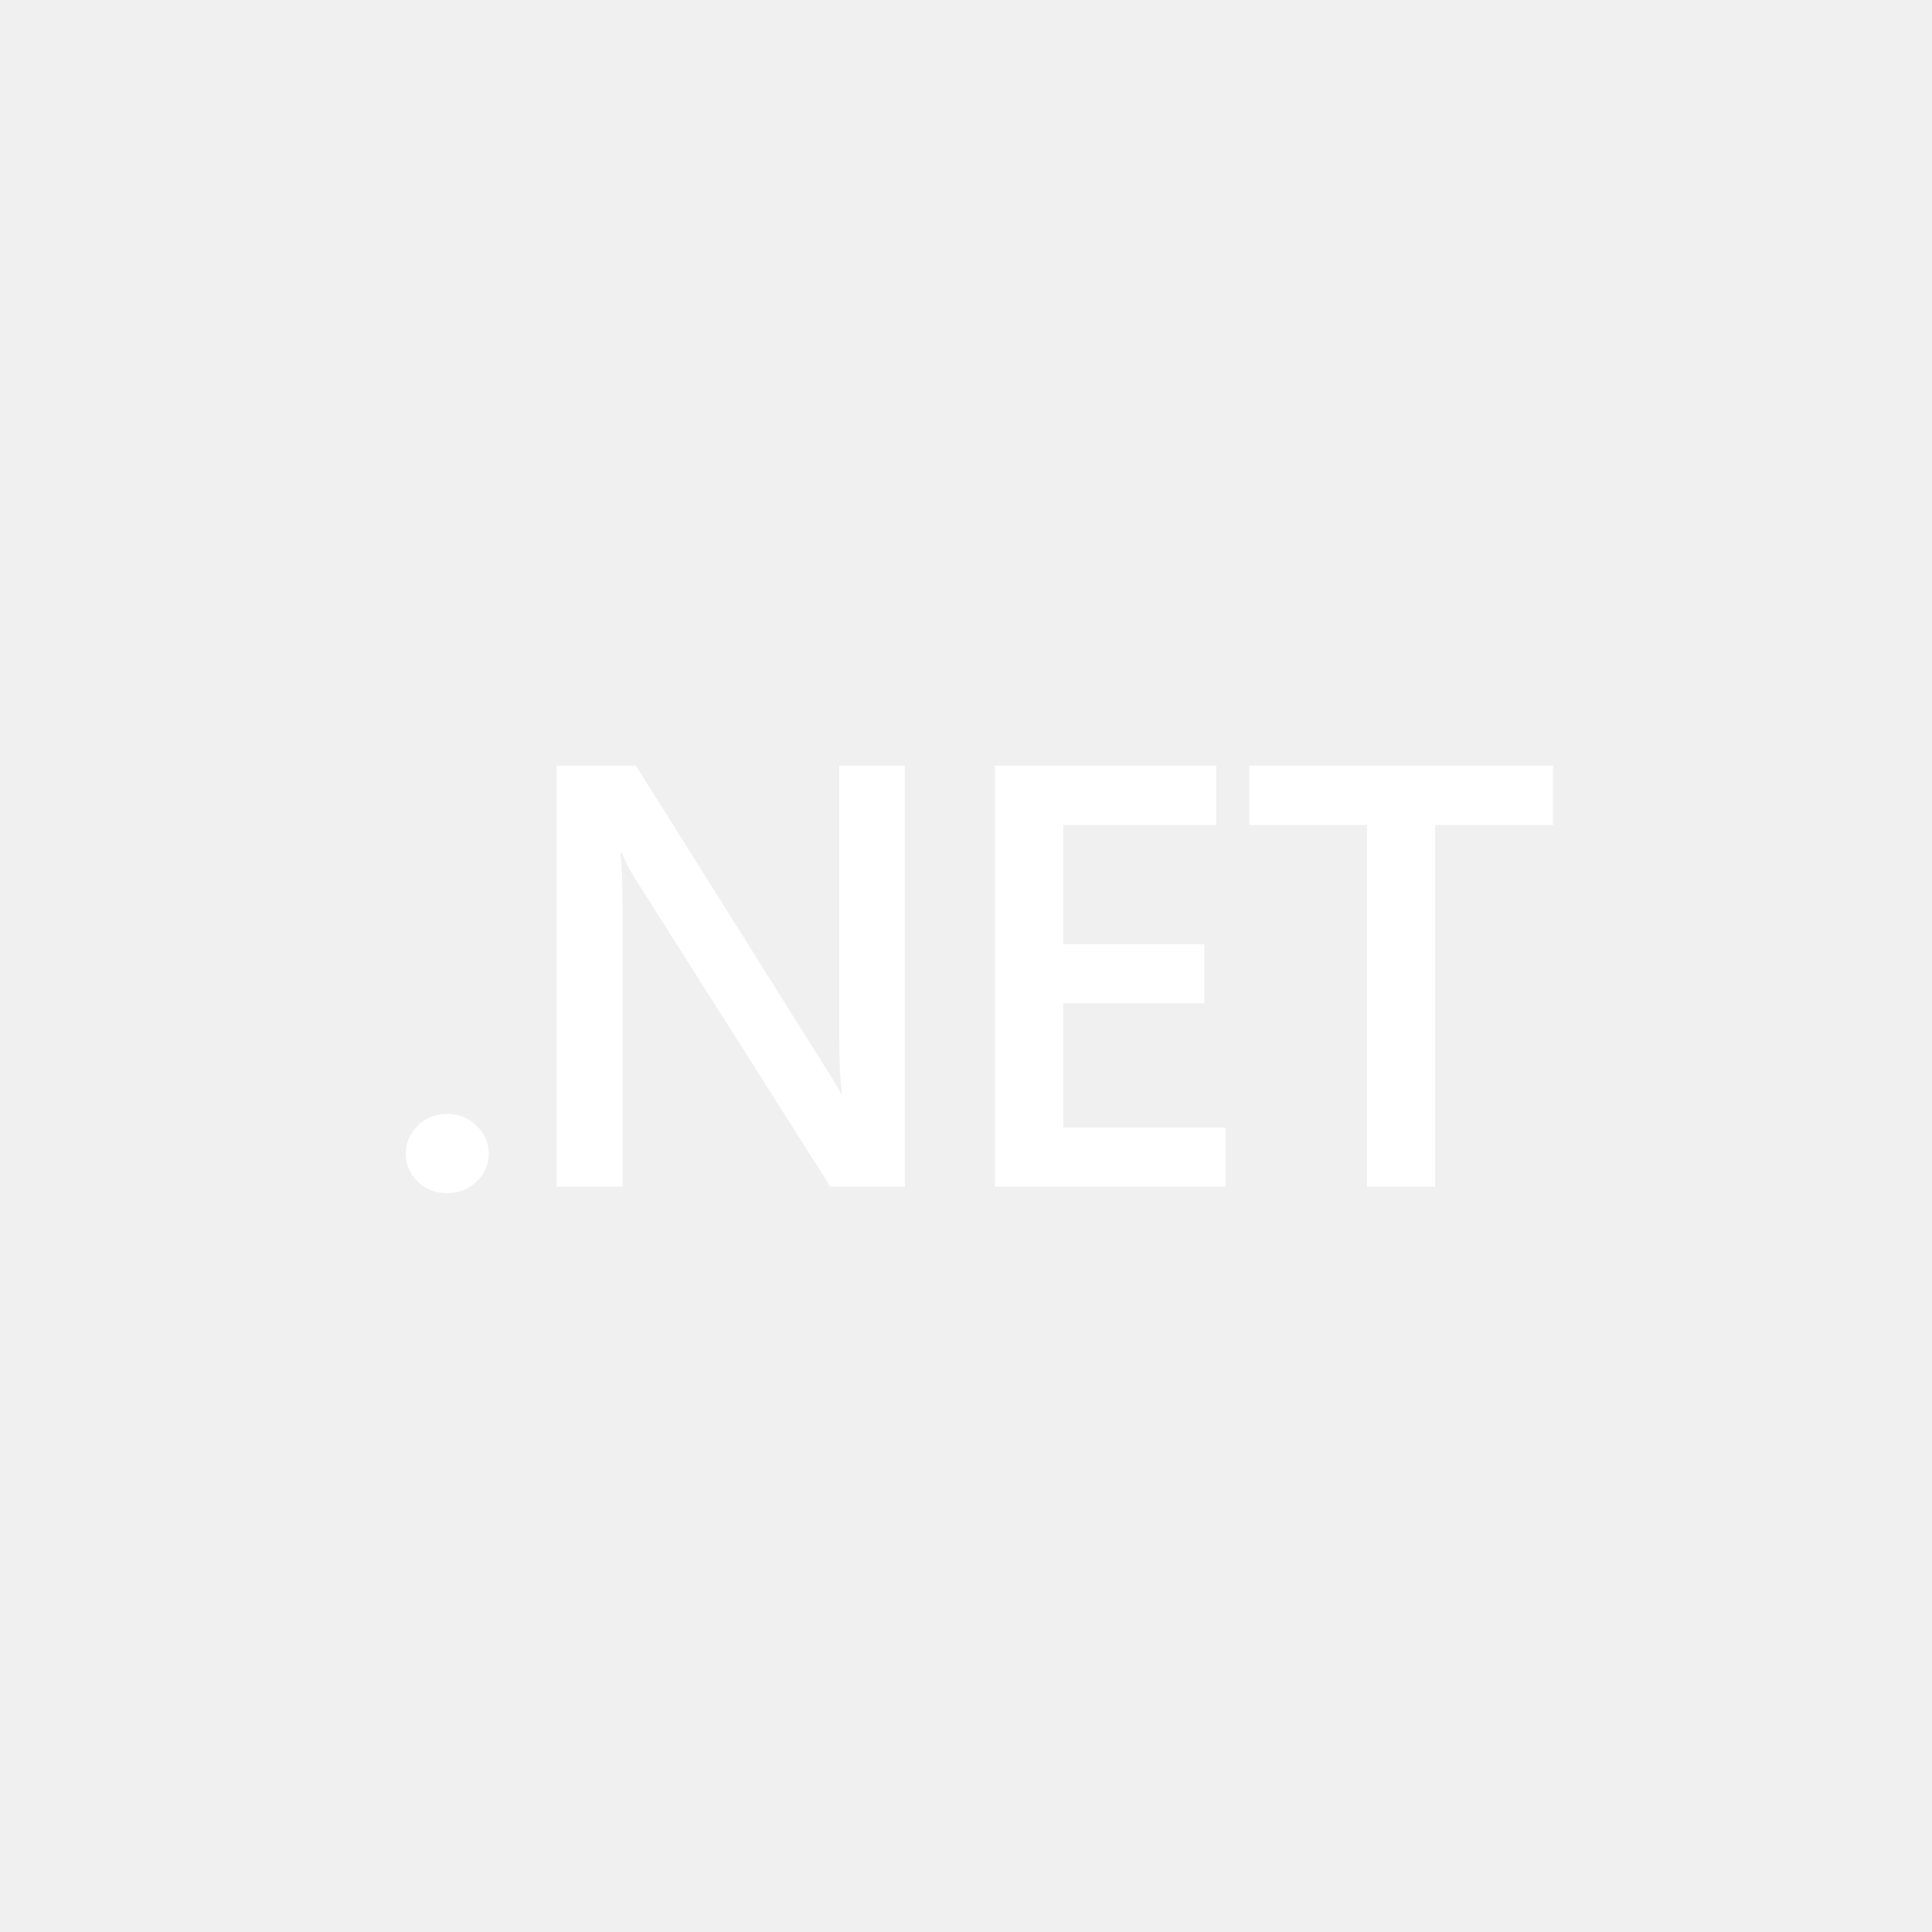
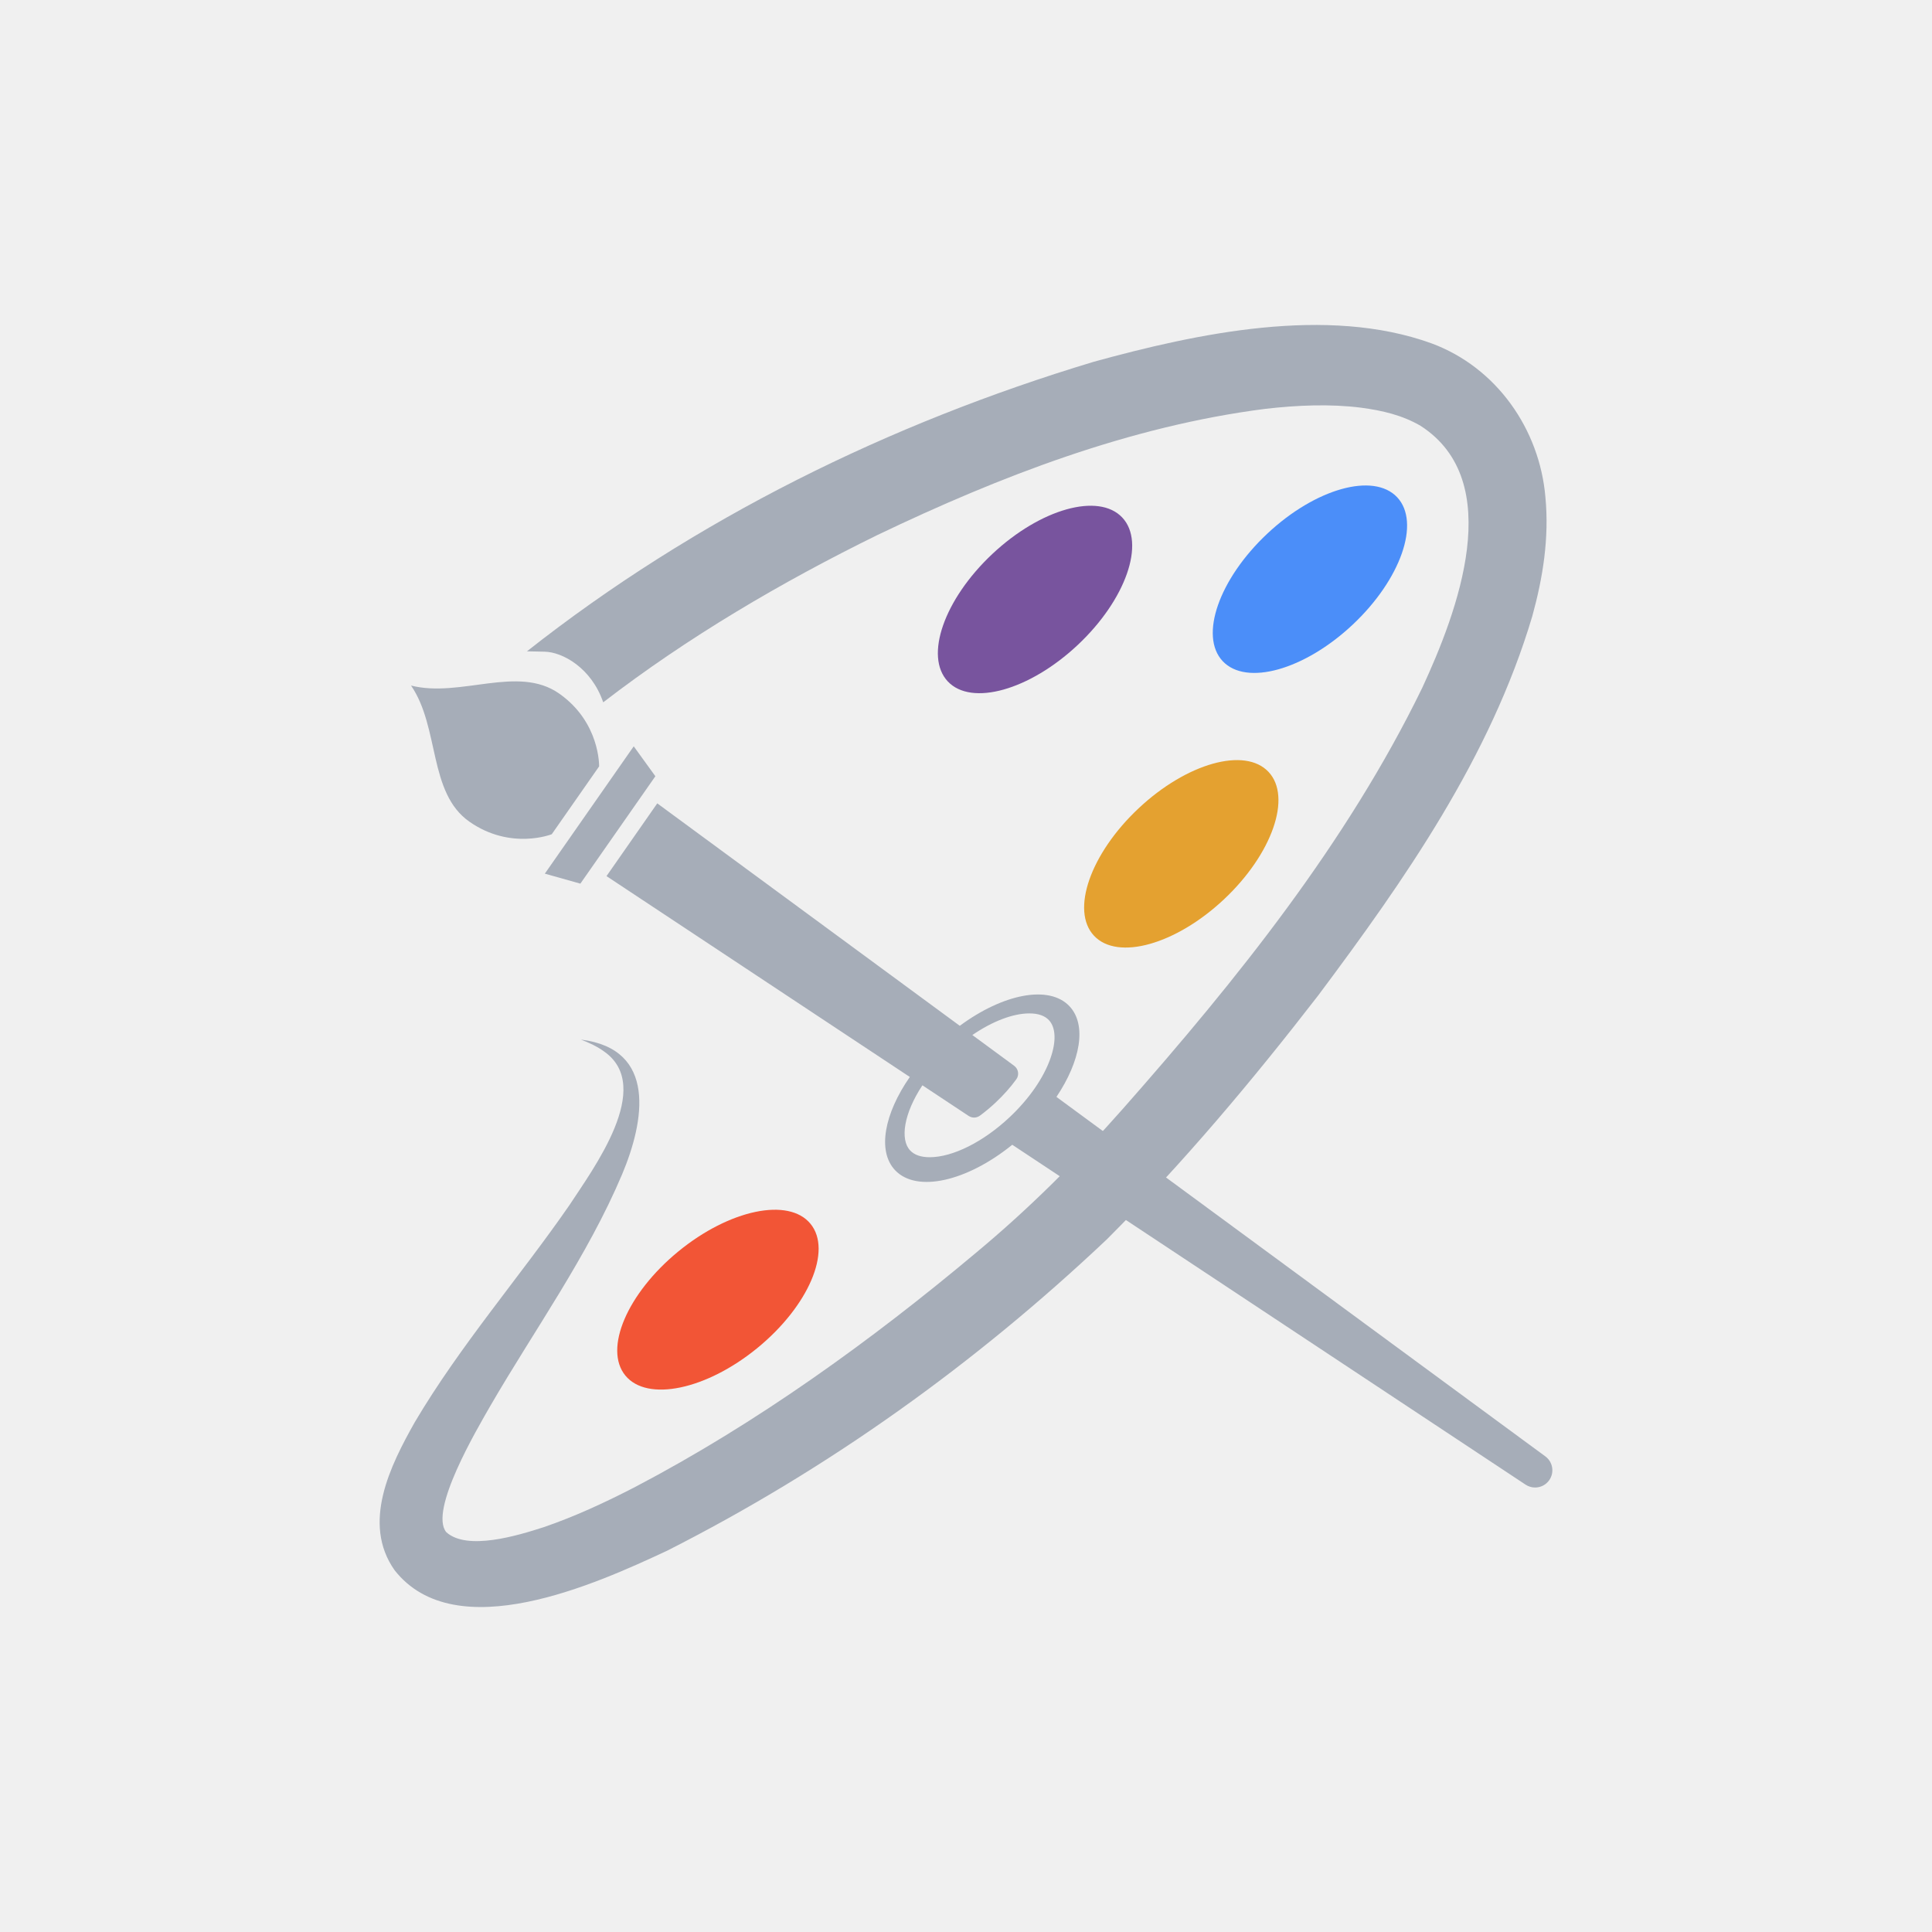
- <svg xmlns="http://www.w3.org/2000/svg" width="456" height="456" viewBox="0 0 456 456" version="1.1" xml:space="preserve" style="fill-rule:evenodd;clip-rule:evenodd;stroke-linejoin:round;stroke-miterlimit:2;">
-   <path d="m 105.5,281.609 c -2.703,0 -5.001,-0.9 -6.893,-2.702 -1.892,-1.848 -2.838,-4.042 -2.838,-6.582 0,-2.587 0.946,-4.804 2.838,-6.652 1.892,-1.848 4.19,-2.772 6.893,-2.772 2.748,0 5.068,0.924 6.96,2.772 1.937,1.848 2.906,4.064 2.906,6.652 0,2.54 -0.968,4.734 -2.906,6.582 -1.892,1.802 -4.212,2.702 -6.96,2.702 z" style="fill:#ffffff;fill-rule:nonzero;stroke-width:0.838" />
-   <path d="M 213.561,280.084 H 195.99 L 149.7,207.054 c -1.171,-1.848 -2.14,-3.765 -2.906,-5.751 h -0.406 c 0.361,2.125 0.541,6.675 0.541,13.65 v 65.132 h -15.543 v -99.36 h 18.719 l 44.737,71.298 c 1.892,2.957 3.109,4.989 3.649,6.098 h 0.27 c -0.45,-2.632 -0.676,-7.09 -0.676,-13.373 v -64.023 h 15.476 z" style="fill:#ffffff;fill-rule:nonzero;stroke-width:0.838" />
-   <path d="m 289.251,280.084 h -54.401 v -99.36 h 52.238 v 13.997 h -36.154 v 28.131 h 33.316 v 13.927 h -33.316 v 29.378 h 38.316 z" style="fill:#ffffff;fill-rule:nonzero;stroke-width:0.838" />
-   <path d="M 366.565,194.721 H 338.722 v 85.363 h -16.084 v -85.363 h -27.775 v -13.997 h 71.701 z" style="fill:#ffffff;fill-rule:nonzero;stroke-width:0.838" />
+ <svg xmlns="http://www.w3.org/2000/svg" version="1.1" width="640" height="640" viewBox="0 0 640 640" xml:space="preserve" id="svg8">
+   <defs id="defs1" />
+   <rect style="fill:#ffffff;fill-opacity:0;fill-rule:nonzero;stroke:none;stroke-width:0;stroke-linecap:butt;stroke-linejoin:miter;stroke-miterlimit:4;stroke-dasharray:none;stroke-dashoffset:0" paint-order="stroke" x="-387.177" y="-186.931" rx="0" ry="0" width="1280" height="1024" id="rect1" />
+   <g id="g9" transform="matrix(1.091627,0,0,1.091627,-29.3207,32.62488)">
+     <path style="fill:#a6adb8;fill-opacity:1;fill-rule:nonzero;stroke:none;stroke-width:1.025;stroke-linecap:butt;stroke-linejoin:miter;stroke-miterlimit:4;stroke-dasharray:none;stroke-dashoffset:0" paint-order="stroke" d="M 495.829,121.012 C 494.087,100.349 480.957,81.562 461.227,74.295 429.536,62.826 390.096,71.282 358.784,79.891 296.764,98.566 237.717,127.593 186.767,167.76 c 2.04,0.041 3.915,0.082 5.35,0.113 5.422,0.092 14.206,4.899 17.793,15.364 25.706,-19.802 54.148,-36.498 83.205,-50.766 37.226,-17.824 76.553,-33.003 117.572,-38.272 9.952,-1.158 19.904,-1.537 29.108,-0.379 6.631,0.871 12.668,2.316 18.152,5.514 26.157,16.86 11.192,56.454 0.482,79.546 -22.867,46.994 -56.229,88.504 -90.749,127.626 -14.052,15.907 -28.37,30.236 -44.616,43.745 -31.917,26.772 -66.58,51.76 -103.417,71.07 -9.163,4.746 -18.511,9.061 -27.889,12.258 -7.708,2.48 -23.154,7.226 -29.488,1.466 -5.248,-6.539 9.214,-31.035 13.468,-38.446 13.15,-22.682 29.436,-45.303 39.932,-70.188 6.734,-16.051 10.659,-37.954 -12.525,-40.824 2.511,0.963 4.94,2.091 7.031,3.608 15.313,10.721 -3.331,35.617 -10.557,46.686 -15.015,21.698 -33.106,42.494 -46.902,65.822 -7.369,13.089 -16.204,30.595 -6.109,44.913 18.49,23.512 61.179,4.13 82.713,-5.934 49.013,-24.834 93.557,-56.803 133.417,-94.469 23.154,-23.164 44.114,-48.111 64.131,-74.011 26.331,-35.217 52.252,-72.289 64.982,-115.122 3.208,-11.633 5.156,-23.686 3.977,-36.068 z" stroke-linecap="round" id="path1" />
+     <g transform="matrix(1.024946,0,0,1.024946,340.9467,152.0297)" id="g2" style="paint-order:stroke">
+       <path style="opacity:1;fill:#78549e;fill-rule:nonzero;stroke:none;stroke-width:1;stroke-linecap:butt;stroke-linejoin:miter;stroke-miterlimit:4;stroke-dasharray:none;stroke-dashoffset:0" paint-order="stroke" transform="translate(-520.4369,-391.4825)" d="m 533.083,404.948 c -14.266,13.398 -31.493,18.23 -38.478,10.793 -6.984,-7.437 -1.081,-24.327 13.185,-37.725 14.266,-13.398 31.493,-18.23 38.478,-10.793 6.984,7.437 1.081,24.327 -13.185,37.725 z" stroke-linecap="round" id="path2" />
+     </g>
+     <g transform="matrix(1.024946,0,0,1.024946,424.3684,145.8801)" id="g3" style="paint-order:stroke">
+       <path style="opacity:1;fill:#4b8ef9;fill-rule:nonzero;stroke:none;stroke-width:1;stroke-linecap:butt;stroke-linejoin:miter;stroke-miterlimit:4;stroke-dasharray:none;stroke-dashoffset:0" paint-order="stroke" transform="translate(-601.8282,-385.4825)" d="m 614.474,398.948 c -14.266,13.398 -31.493,18.23 -38.478,10.793 -6.984,-7.437 -1.081,-24.327 13.185,-37.725 14.266,-13.398 31.493,-18.23 38.478,-10.793 6.984,7.437 1.081,24.327 -13.185,37.725 z" stroke-linecap="round" id="path3" />
+     </g>
+     <g transform="matrix(1.024946,0,0,1.024946,385.3313,229.215)" id="g4" style="paint-order:stroke">
+       <path style="opacity:1;fill:#e4a130;fill-rule:nonzero;stroke:none;stroke-width:1;stroke-linecap:butt;stroke-linejoin:miter;stroke-miterlimit:4;stroke-dasharray:none;stroke-dashoffset:0" paint-order="stroke" transform="translate(-563.7413,-466.7891)" d="m 576.387,480.255 c -14.266,13.398 -31.493,18.23 -38.478,10.793 -6.984,-7.437 -1.081,-24.327 13.185,-37.725 14.266,-13.398 31.493,-18.23 38.478,-10.793 6.984,7.437 1.081,24.327 -13.185,37.725 z" stroke-linecap="round" id="path4" />
+     </g>
+     <g transform="matrix(1.024946,0,0,1.024946,324.7647,299.1976)" id="g5" style="fill:#dee2e6;fill-opacity:1;paint-order:stroke">
+       <path style="opacity:1;fill:#a6adb8;fill-opacity:1;fill-rule:nonzero;stroke:none;stroke-width:1;stroke-linecap:butt;stroke-linejoin:miter;stroke-miterlimit:4;stroke-dasharray:none;stroke-dashoffset:0" paint-order="stroke" transform="translate(-504.6488,-535.0684)" d="M 671.523,645.187 526.78,538.755 c 7.134,-10.625 9.043,-21.326 3.863,-26.838 -6.023,-6.412 -19.679,-3.687 -32.48,5.79 l -89.57,-65.86 -15.03,21.54 89.801,59.466 c -7.554,10.87 -9.675,21.948 -4.381,27.584 6.376,6.796 21.303,3.35 34.716,-7.51 l 151.974,100.63 c 0.87,0.57 1.85,0.85 2.82,0.85 1.61,0 3.2,-0.76 4.19,-2.18 1.59,-2.28 1.07,-5.4 -1.16,-7.04 z M 483.473,554.617 c -3.06,-3.249 -1.887,-10.96 3.62,-19.295 l 13.7,9.072 c 1.017,0.674 2.343,0.639 3.326,-0.084 1.545,-1.137 3.11,-2.435 4.664,-3.894 2.352,-2.209 4.416,-4.537 6.124,-6.894 0.922,-1.272 0.607,-3.059 -0.658,-3.99 l -12.369,-9.095 c 5.917,-4.043 11.988,-6.402 16.893,-6.402 2.59,0 4.53,0.67 5.78,2 2.04,2.17 2.21,6.28 0.46,11.27 -2.04,5.85 -6.35,12.06 -12.12,17.48 -7.77,7.3 -16.83,11.83 -23.65,11.83 -2.58,0 -4.53,-0.67 -5.77,-2 z M 377.353,460.987 c 0,0 -12.14,4.83 -24.36,-3.7 -12.23,-8.53 -8.78,-27.88 -17.3,-40.32 14.62,3.71 31.59,-6.19 43.81,2.34 12.22,8.53 11.87,21.6 11.87,21.6 z m 30.68,-17.17 -22.21,31.8 -10.52,-2.96 26.32,-37.7 z" stroke-linecap="round" id="path5" />
+     </g>
+     <g transform="matrix(1.024946,0,0,1.024946,244.7208,364.5079)" id="g6" style="paint-order:stroke">
+       <path style="opacity:1;fill:#f25536;fill-rule:nonzero;stroke:none;stroke-width:1;stroke-linecap:butt;stroke-linejoin:miter;stroke-miterlimit:4;stroke-dasharray:none;stroke-dashoffset:0" paint-order="stroke" transform="translate(-426.5531,-598.7891)" d="m 438.26,613.079 c -15.139,12.403 -32.653,16.06 -39.119,8.168 -6.466,-7.892 0.565,-24.344 15.704,-36.748 15.139,-12.403 32.653,-16.06 39.119,-8.168 6.466,7.892 -0.565,24.344 -15.704,36.748 z" stroke-linecap="round" id="path6" />
+     </g>
+   </g>
</svg>
